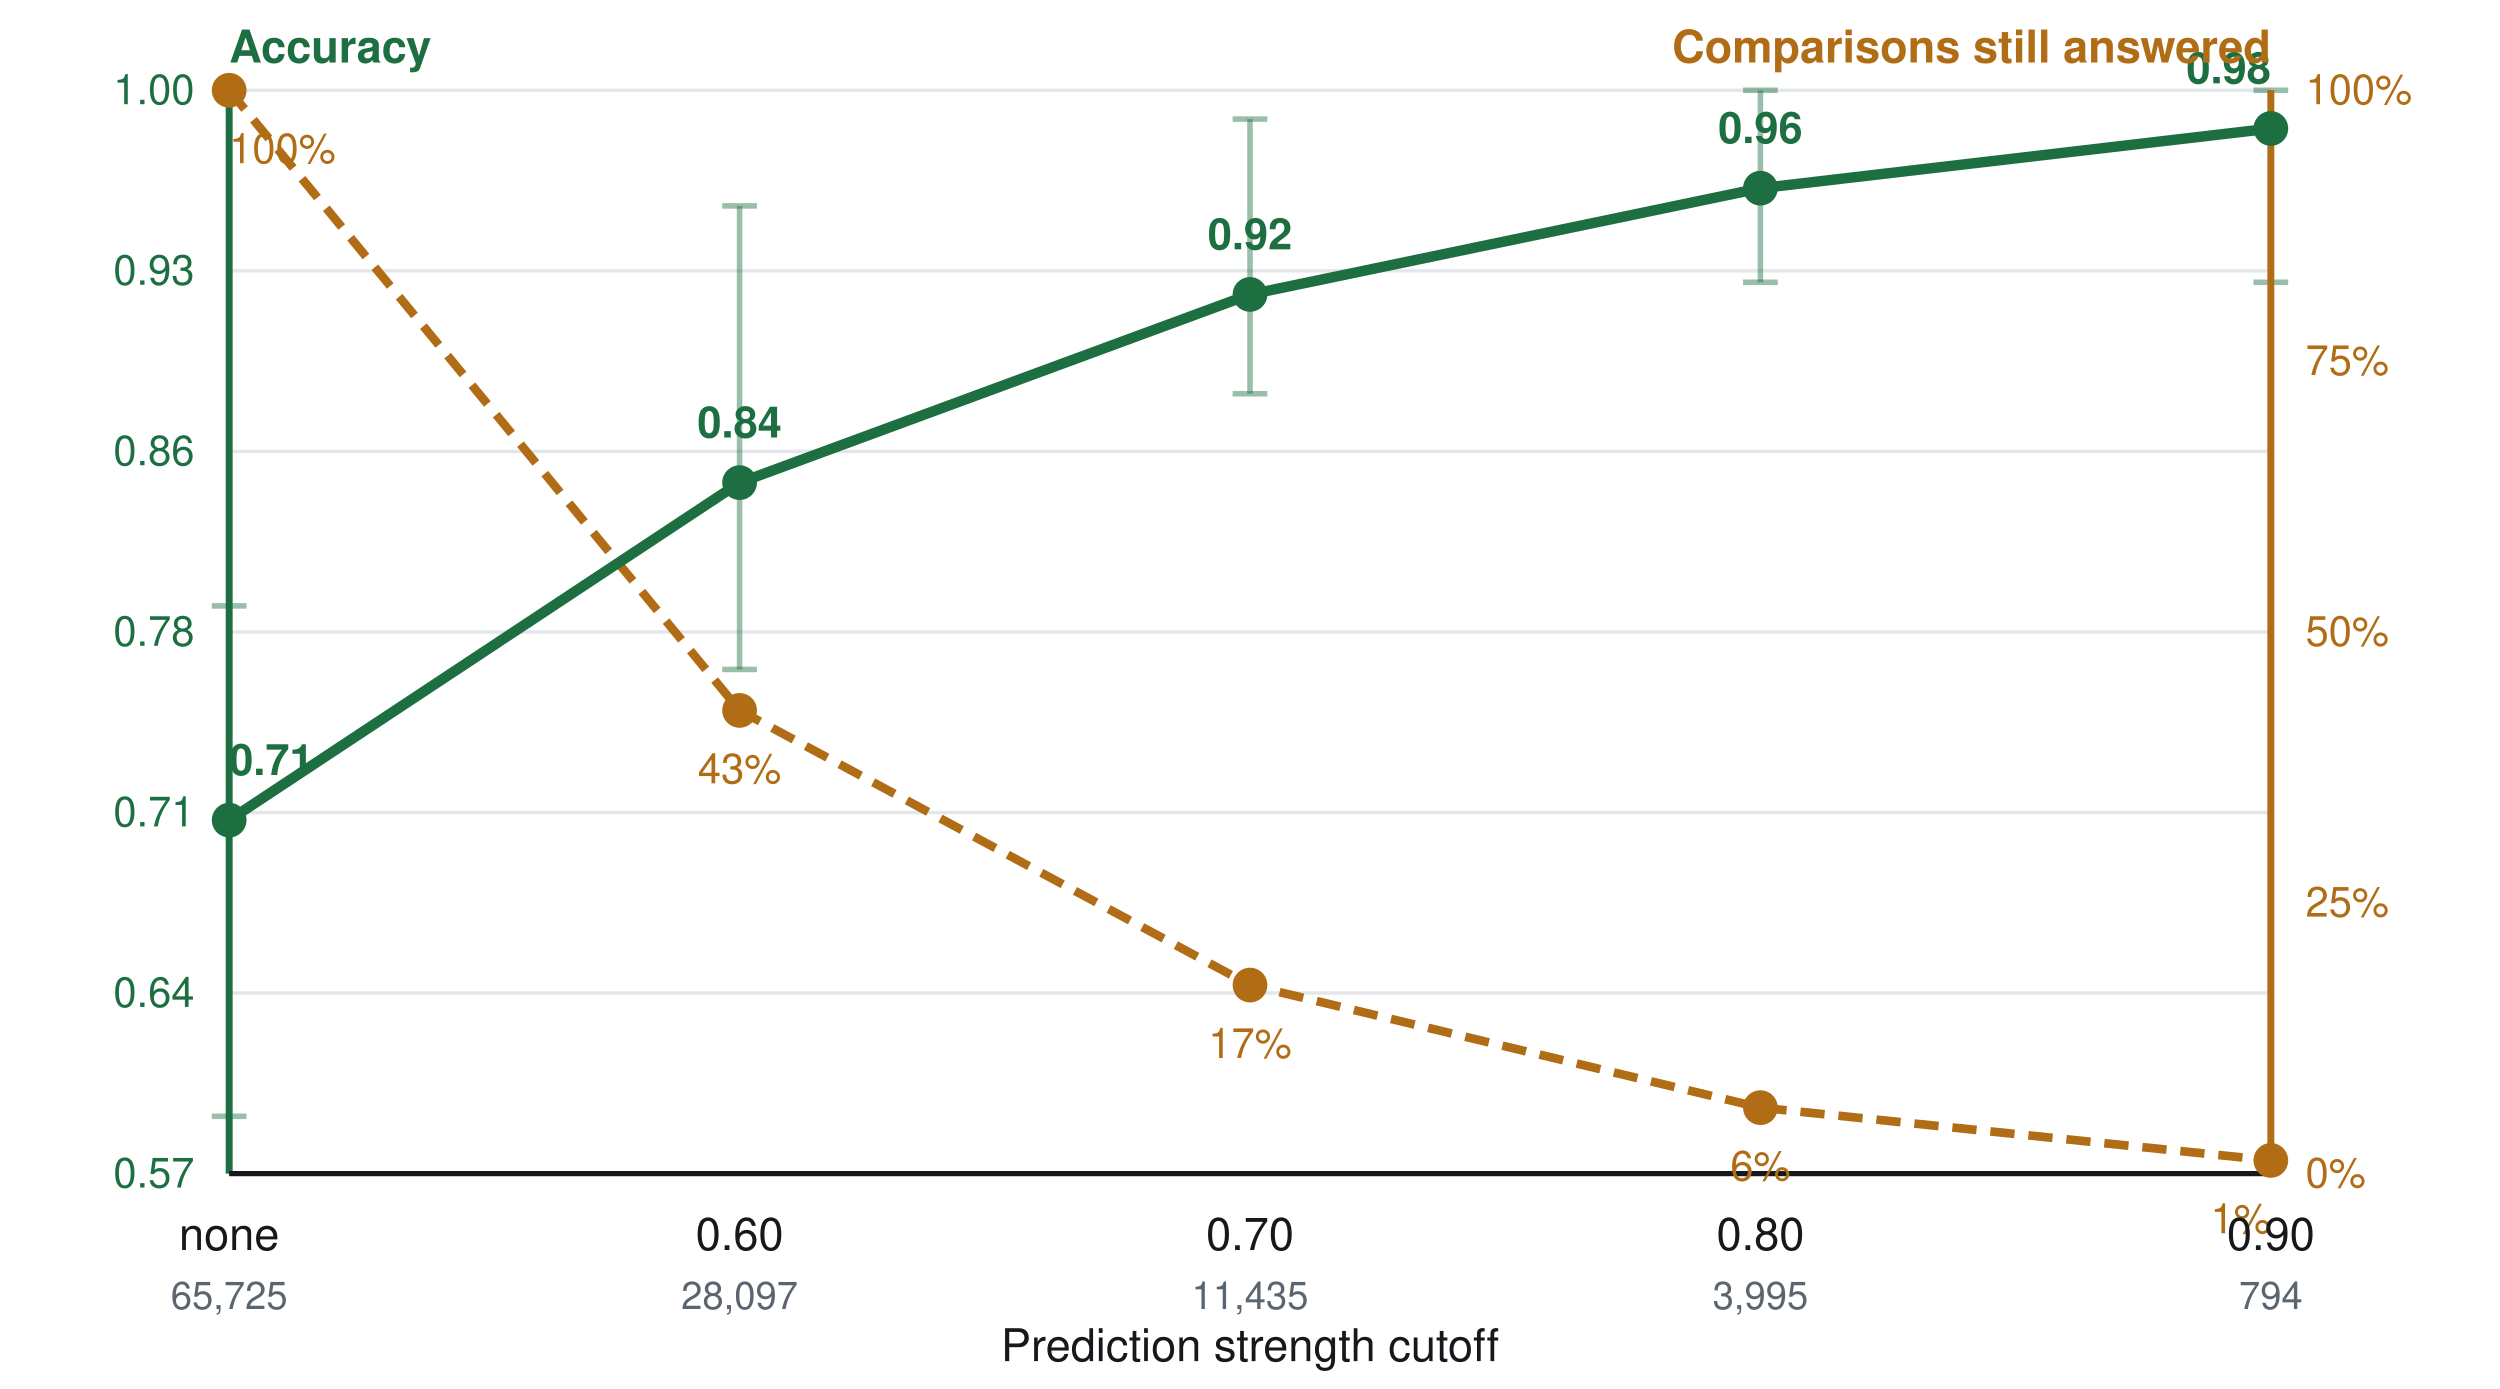
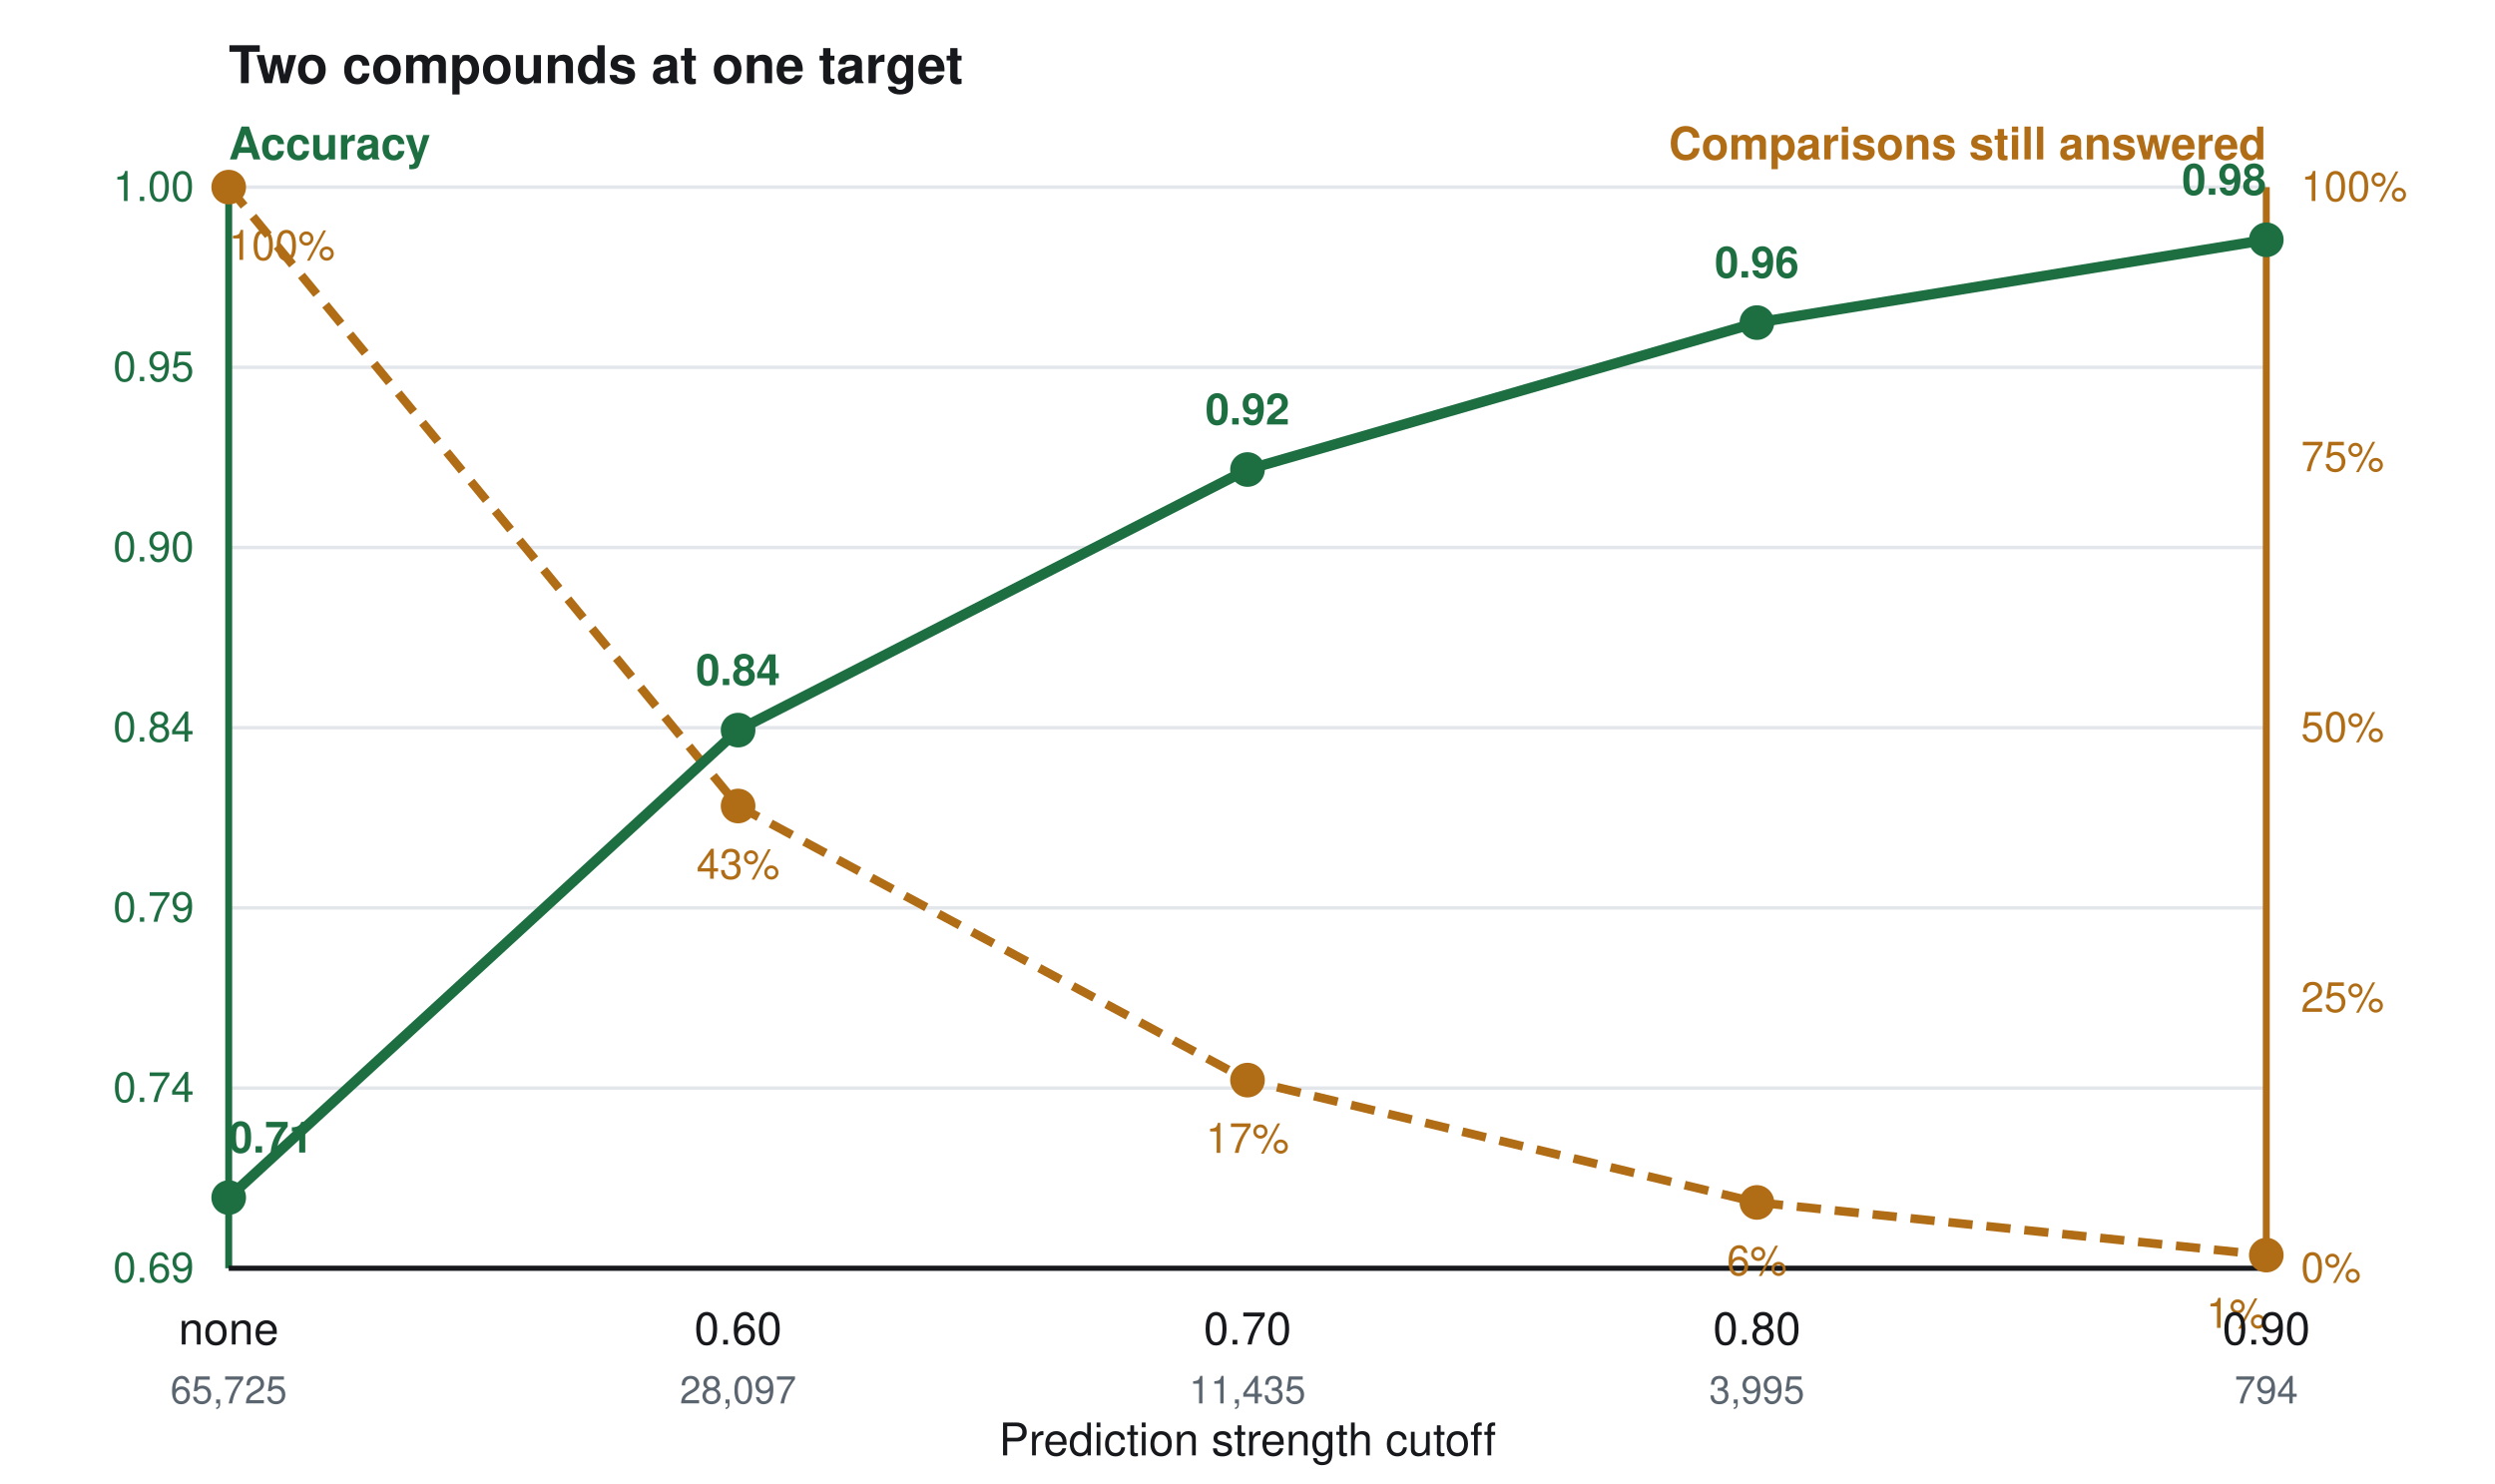
- <svg xmlns="http://www.w3.org/2000/svg" viewBox="0 0 720 400" width="100%" role="img" font-family="-apple-system,BlinkMacSystemFont,Segoe UI,Helvetica,Arial,sans-serif" aria-label="Accuracy rises from 0.71 to 0.98 as the prediction      strength cutoff rises, while the share of comparisons still answered falls from      100 percent to 1 percent. Vertical bars give the range across families at each cutoff, from 0.59 to 0.80 with no gate.">
-   <line x1="66" y1="338.0" x2="654" y2="338.0" stroke="#e3e7ec" stroke-width="1" />
-   <line x1="66" y1="286.0" x2="654" y2="286.0" stroke="#e3e7ec" stroke-width="1" />
-   <line x1="66" y1="234.0" x2="654" y2="234.0" stroke="#e3e7ec" stroke-width="1" />
-   <line x1="66" y1="182.0" x2="654" y2="182.0" stroke="#e3e7ec" stroke-width="1" />
-   <line x1="66" y1="130.0" x2="654" y2="130.0" stroke="#e3e7ec" stroke-width="1" />
-   <line x1="66" y1="78.0" x2="654" y2="78.0" stroke="#e3e7ec" stroke-width="1" />
-   <line x1="66" y1="26.0" x2="654" y2="26.0" stroke="#e3e7ec" stroke-width="1" />
-   <line x1="66.0" y1="321.5" x2="66.0" y2="174.5" stroke="#1d6f42" stroke-width="1.6" opacity="0.45" />
-   <line x1="61.0" y1="321.5" x2="71.0" y2="321.5" stroke="#1d6f42" stroke-width="1.6" opacity="0.45" />
-   <line x1="61.0" y1="174.5" x2="71.0" y2="174.5" stroke="#1d6f42" stroke-width="1.6" opacity="0.45" />
-   <line x1="213.0" y1="192.8" x2="213.0" y2="59.3" stroke="#1d6f42" stroke-width="1.6" opacity="0.45" />
-   <line x1="208.0" y1="192.8" x2="218.0" y2="192.8" stroke="#1d6f42" stroke-width="1.6" opacity="0.45" />
-   <line x1="208.0" y1="59.3" x2="218.0" y2="59.3" stroke="#1d6f42" stroke-width="1.6" opacity="0.45" />
-   <line x1="360.0" y1="113.4" x2="360.0" y2="34.3" stroke="#1d6f42" stroke-width="1.6" opacity="0.45" />
-   <line x1="355.0" y1="113.4" x2="365.0" y2="113.4" stroke="#1d6f42" stroke-width="1.6" opacity="0.45" />
-   <line x1="355.0" y1="34.3" x2="365.0" y2="34.3" stroke="#1d6f42" stroke-width="1.6" opacity="0.45" />
-   <line x1="507.0" y1="81.3" x2="507.0" y2="26.0" stroke="#1d6f42" stroke-width="1.6" opacity="0.45" />
-   <line x1="502.0" y1="81.3" x2="512.0" y2="81.3" stroke="#1d6f42" stroke-width="1.6" opacity="0.45" />
-   <line x1="502.0" y1="26.0" x2="512.0" y2="26.0" stroke="#1d6f42" stroke-width="1.6" opacity="0.45" />
-   <line x1="654.0" y1="81.3" x2="654.0" y2="26.0" stroke="#1d6f42" stroke-width="1.6" opacity="0.45" />
-   <line x1="649.0" y1="81.3" x2="659.0" y2="81.3" stroke="#1d6f42" stroke-width="1.6" opacity="0.45" />
-   <line x1="649.0" y1="26.0" x2="659.0" y2="26.0" stroke="#1d6f42" stroke-width="1.6" opacity="0.45" />
-   <line x1="66" y1="26" x2="66" y2="338" stroke="#1d6f42" stroke-width="2" />
-   <line x1="654" y1="26" x2="654" y2="338" stroke="#b06d16" stroke-width="2" />
-   <line x1="66" y1="338" x2="654" y2="338" stroke="#17181c" stroke-width="1.5" />
-   <text x="56" y="342.0" text-anchor="end" font-size="12" fill="#1d6f42">0.57</text>
-   <text x="56" y="290.0" text-anchor="end" font-size="12" fill="#1d6f42">0.64</text>
-   <text x="56" y="238.0" text-anchor="end" font-size="12" fill="#1d6f42">0.71</text>
-   <text x="56" y="186.0" text-anchor="end" font-size="12" fill="#1d6f42">0.78</text>
-   <text x="56" y="134.0" text-anchor="end" font-size="12" fill="#1d6f42">0.86</text>
-   <text x="56" y="82.0" text-anchor="end" font-size="12" fill="#1d6f42">0.93</text>
-   <text x="56" y="30.0" text-anchor="end" font-size="12" fill="#1d6f42">1.00</text>
-   <text x="664" y="342.0" font-size="12" fill="#b06d16">0%</text>
-   <text x="664" y="264.0" font-size="12" fill="#b06d16">25%</text>
-   <text x="664" y="186.0" font-size="12" fill="#b06d16">50%</text>
-   <text x="664" y="108.0" font-size="12" fill="#b06d16">75%</text>
-   <text x="664" y="30.0" font-size="12" fill="#b06d16">100%</text>
-   <polyline points="66.0,26.0 213.0,204.6 360.0,283.7 507.0,319.0 654.0,334.2" fill="none" stroke="#b06d16" stroke-width="2.5" stroke-dasharray="7 4" />
-   <polyline points="66.0,236.2 213.0,139.0 360.0,84.8 507.0,54.2 654.0,37.0" fill="none" stroke="#1d6f42" stroke-width="3" />
-   <circle cx="66.0" cy="236.2" r="5" fill="#1d6f42" />
-   <circle cx="66.0" cy="26.0" r="5" fill="#b06d16" />
-   <text x="66.0" y="223.2" text-anchor="start" font-size="12.5" font-weight="700" fill="#1d6f42">0.71</text>
-   <text x="66.0" y="47.0" text-anchor="start" font-size="12" fill="#b06d16">100%</text>
-   <text x="66.0" y="360.0" text-anchor="middle" font-size="13" fill="#17181c">none</text>
-   <text x="66.0" y="377.0" text-anchor="middle" font-size="11" fill="#5b6570">65,725</text>
-   <circle cx="213.0" cy="139.0" r="5" fill="#1d6f42" />
-   <circle cx="213.0" cy="204.6" r="5" fill="#b06d16" />
-   <text x="213.0" y="126.0" text-anchor="middle" font-size="12.5" font-weight="700" fill="#1d6f42">0.84</text>
-   <text x="213.0" y="225.6" text-anchor="middle" font-size="12" fill="#b06d16">43%</text>
-   <text x="213.0" y="360.0" text-anchor="middle" font-size="13" fill="#17181c">0.60</text>
-   <text x="213.0" y="377.0" text-anchor="middle" font-size="11" fill="#5b6570">28,097</text>
-   <circle cx="360.0" cy="84.8" r="5" fill="#1d6f42" />
-   <circle cx="360.0" cy="283.7" r="5" fill="#b06d16" />
-   <text x="360.0" y="71.8" text-anchor="middle" font-size="12.5" font-weight="700" fill="#1d6f42">0.92</text>
-   <text x="360.0" y="304.7" text-anchor="middle" font-size="12" fill="#b06d16">17%</text>
-   <text x="360.0" y="360.0" text-anchor="middle" font-size="13" fill="#17181c">0.70</text>
-   <text x="360.0" y="377.0" text-anchor="middle" font-size="11" fill="#5b6570">11,435</text>
-   <circle cx="507.0" cy="54.2" r="5" fill="#1d6f42" />
-   <circle cx="507.0" cy="319.0" r="5" fill="#b06d16" />
-   <text x="507.0" y="41.2" text-anchor="middle" font-size="12.5" font-weight="700" fill="#1d6f42">0.96</text>
-   <text x="507.0" y="340.0" text-anchor="middle" font-size="12" fill="#b06d16">6%</text>
-   <text x="507.0" y="360.0" text-anchor="middle" font-size="13" fill="#17181c">0.80</text>
-   <text x="507.0" y="377.0" text-anchor="middle" font-size="11" fill="#5b6570">3,995</text>
-   <circle cx="654.0" cy="37.0" r="5" fill="#1d6f42" />
-   <circle cx="654.0" cy="334.2" r="5" fill="#b06d16" />
-   <text x="654.0" y="24.0" text-anchor="end" font-size="12.5" font-weight="700" fill="#1d6f42">0.98</text>
-   <text x="654.0" y="355.2" text-anchor="end" font-size="12" fill="#b06d16">1%</text>
-   <text x="654.0" y="360.0" text-anchor="middle" font-size="13" fill="#17181c">0.90</text>
-   <text x="654.0" y="377.0" text-anchor="middle" font-size="11" fill="#5b6570">794</text>
-   <text x="66" y="18" font-size="13" font-weight="700" fill="#1d6f42">Accuracy</text>
-   <text x="654" y="18" text-anchor="end" font-size="13" font-weight="700" fill="#b06d16">Comparisons still answered</text>
-   <text x="360.0" y="392" text-anchor="middle" font-size="13" fill="#17181c">
+ <svg xmlns="http://www.w3.org/2000/svg" viewBox="0 0 720 428" width="100%" role="img" font-family="-apple-system,BlinkMacSystemFont,Segoe UI,Helvetica,Arial,sans-serif" aria-label="Accuracy rises from 0.71 to 0.98 as the prediction      strength cutoff rises, while the share of comparisons still answered falls from      100 percent to 1 percent.">
+   <line x1="66" y1="366.0" x2="654" y2="366.0" stroke="#e3e7ec" stroke-width="1" />
+   <line x1="66" y1="314.0" x2="654" y2="314.0" stroke="#e3e7ec" stroke-width="1" />
+   <line x1="66" y1="262.0" x2="654" y2="262.0" stroke="#e3e7ec" stroke-width="1" />
+   <line x1="66" y1="210.0" x2="654" y2="210.0" stroke="#e3e7ec" stroke-width="1" />
+   <line x1="66" y1="158.0" x2="654" y2="158.0" stroke="#e3e7ec" stroke-width="1" />
+   <line x1="66" y1="106.0" x2="654" y2="106.0" stroke="#e3e7ec" stroke-width="1" />
+   <line x1="66" y1="54.0" x2="654" y2="54.0" stroke="#e3e7ec" stroke-width="1" />
+   <line x1="66" y1="54" x2="66" y2="366" stroke="#1d6f42" stroke-width="2" />
+   <line x1="654" y1="54" x2="654" y2="366" stroke="#b06d16" stroke-width="2" />
+   <line x1="66" y1="366" x2="654" y2="366" stroke="#17181c" stroke-width="1.5" />
+   <text x="56" y="370.0" text-anchor="end" font-size="12" fill="#1d6f42">0.69</text>
+   <text x="56" y="318.0" text-anchor="end" font-size="12" fill="#1d6f42">0.74</text>
+   <text x="56" y="266.0" text-anchor="end" font-size="12" fill="#1d6f42">0.79</text>
+   <text x="56" y="214.0" text-anchor="end" font-size="12" fill="#1d6f42">0.84</text>
+   <text x="56" y="162.0" text-anchor="end" font-size="12" fill="#1d6f42">0.90</text>
+   <text x="56" y="110.0" text-anchor="end" font-size="12" fill="#1d6f42">0.95</text>
+   <text x="56" y="58.0" text-anchor="end" font-size="12" fill="#1d6f42">1.00</text>
+   <text x="664" y="370.0" font-size="12" fill="#b06d16">0%</text>
+   <text x="664" y="292.0" font-size="12" fill="#b06d16">25%</text>
+   <text x="664" y="214.0" font-size="12" fill="#b06d16">50%</text>
+   <text x="664" y="136.0" font-size="12" fill="#b06d16">75%</text>
+   <text x="664" y="58.0" font-size="12" fill="#b06d16">100%</text>
+   <polyline points="66.0,54.0 213.0,232.6 360.0,311.7 507.0,347.0 654.0,362.2" fill="none" stroke="#b06d16" stroke-width="2.5" stroke-dasharray="7 4" />
+   <polyline points="66.0,345.6 213.0,210.7 360.0,135.5 507.0,93.1 654.0,69.2" fill="none" stroke="#1d6f42" stroke-width="3" />
+   <circle cx="66.0" cy="345.6" r="5" fill="#1d6f42" />
+   <circle cx="66.0" cy="54.0" r="5" fill="#b06d16" />
+   <text x="66.0" y="332.6" text-anchor="start" font-size="12.5" font-weight="700" fill="#1d6f42">0.71</text>
+   <text x="66.0" y="75.0" text-anchor="start" font-size="12" fill="#b06d16">100%</text>
+   <text x="66.0" y="388.0" text-anchor="middle" font-size="13" fill="#17181c">none</text>
+   <text x="66.0" y="405.0" text-anchor="middle" font-size="11" fill="#5b6570">65,725</text>
+   <circle cx="213.0" cy="210.7" r="5" fill="#1d6f42" />
+   <circle cx="213.0" cy="232.6" r="5" fill="#b06d16" />
+   <text x="213.0" y="197.7" text-anchor="middle" font-size="12.5" font-weight="700" fill="#1d6f42">0.84</text>
+   <text x="213.0" y="253.6" text-anchor="middle" font-size="12" fill="#b06d16">43%</text>
+   <text x="213.0" y="388.0" text-anchor="middle" font-size="13" fill="#17181c">0.60</text>
+   <text x="213.0" y="405.0" text-anchor="middle" font-size="11" fill="#5b6570">28,097</text>
+   <circle cx="360.0" cy="135.5" r="5" fill="#1d6f42" />
+   <circle cx="360.0" cy="311.7" r="5" fill="#b06d16" />
+   <text x="360.0" y="122.5" text-anchor="middle" font-size="12.5" font-weight="700" fill="#1d6f42">0.92</text>
+   <text x="360.0" y="332.7" text-anchor="middle" font-size="12" fill="#b06d16">17%</text>
+   <text x="360.0" y="388.0" text-anchor="middle" font-size="13" fill="#17181c">0.70</text>
+   <text x="360.0" y="405.0" text-anchor="middle" font-size="11" fill="#5b6570">11,435</text>
+   <circle cx="507.0" cy="93.1" r="5" fill="#1d6f42" />
+   <circle cx="507.0" cy="347.0" r="5" fill="#b06d16" />
+   <text x="507.0" y="80.1" text-anchor="middle" font-size="12.5" font-weight="700" fill="#1d6f42">0.96</text>
+   <text x="507.0" y="368.0" text-anchor="middle" font-size="12" fill="#b06d16">6%</text>
+   <text x="507.0" y="388.0" text-anchor="middle" font-size="13" fill="#17181c">0.80</text>
+   <text x="507.0" y="405.0" text-anchor="middle" font-size="11" fill="#5b6570">3,995</text>
+   <circle cx="654.0" cy="69.2" r="5" fill="#1d6f42" />
+   <circle cx="654.0" cy="362.2" r="5" fill="#b06d16" />
+   <text x="654.0" y="56.2" text-anchor="end" font-size="12.5" font-weight="700" fill="#1d6f42">0.98</text>
+   <text x="654.0" y="383.2" text-anchor="end" font-size="12" fill="#b06d16">1%</text>
+   <text x="654.0" y="388.0" text-anchor="middle" font-size="13" fill="#17181c">0.90</text>
+   <text x="654.0" y="405.0" text-anchor="middle" font-size="11" fill="#5b6570">794</text>
+   <text x="66" y="24" font-size="15" font-weight="700" fill="#17181c">Two compounds at one target</text>
+   <text x="66" y="46" font-size="13" font-weight="700" fill="#1d6f42">Accuracy</text>
+   <text x="654" y="46" text-anchor="end" font-size="13" font-weight="700" fill="#b06d16">Comparisons still answered</text>
+   <text x="360.0" y="420" text-anchor="middle" font-size="13" fill="#17181c">
    Prediction strength cutoff</text>
</svg>
